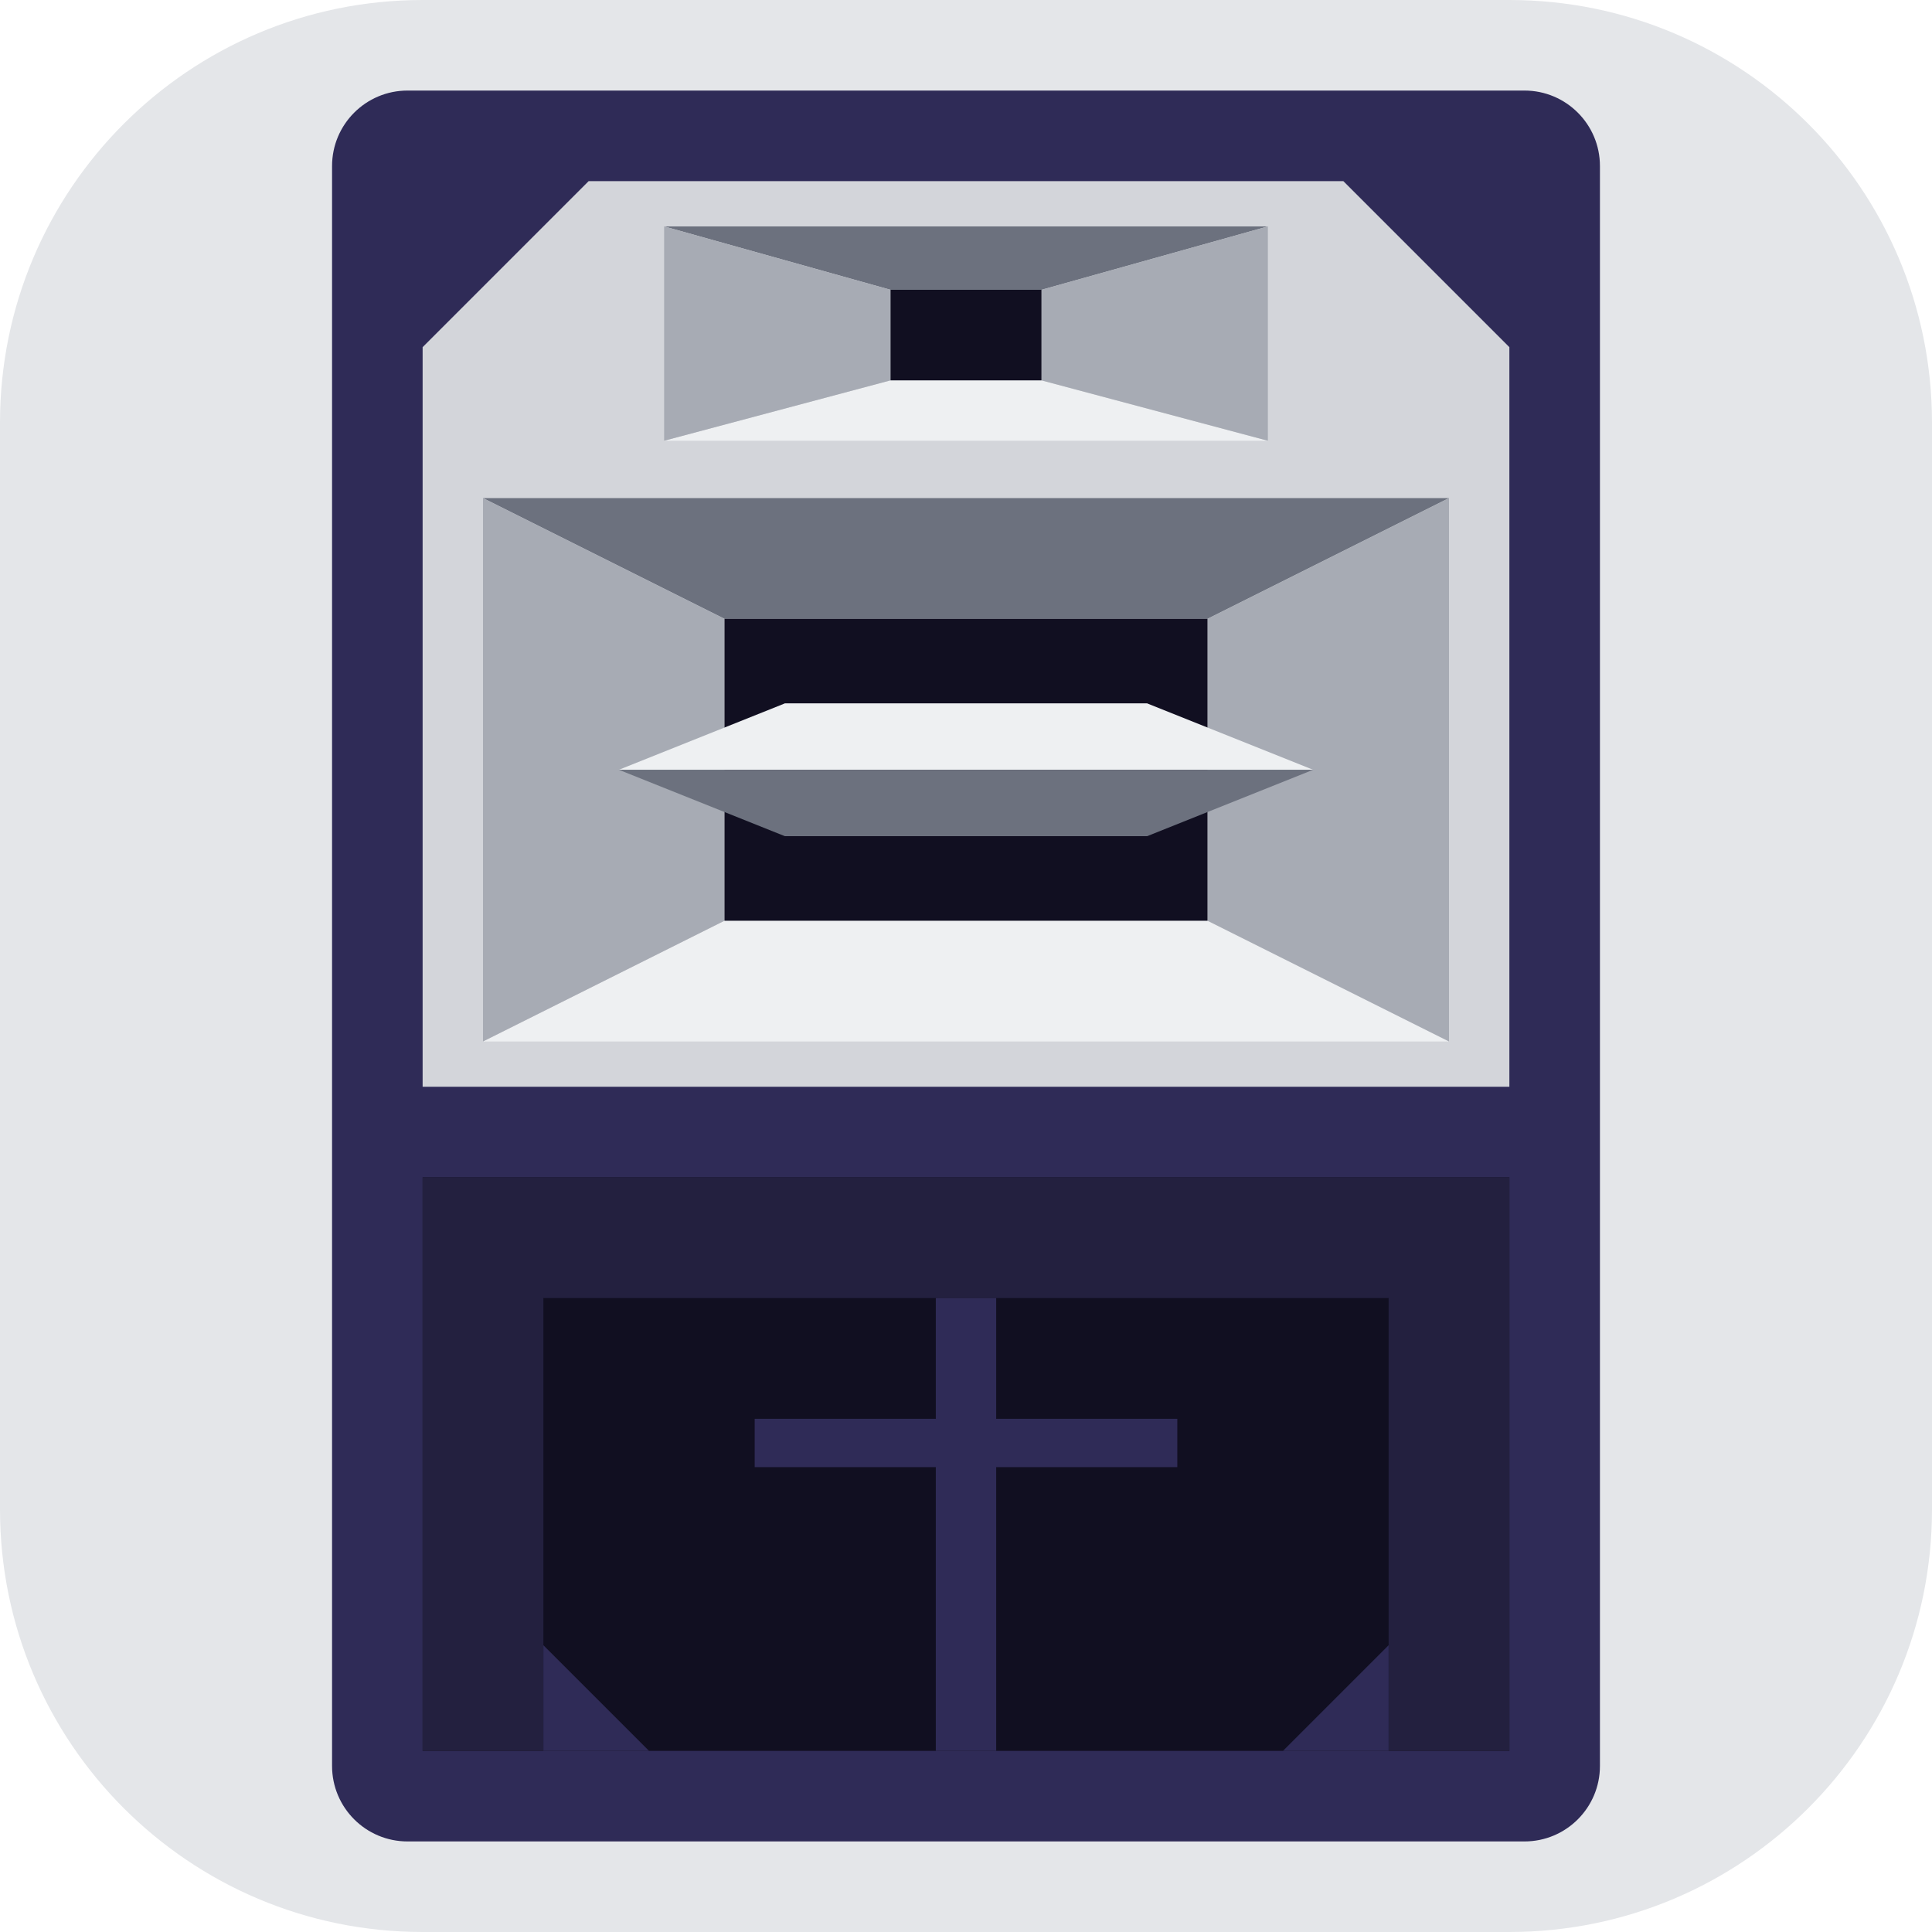
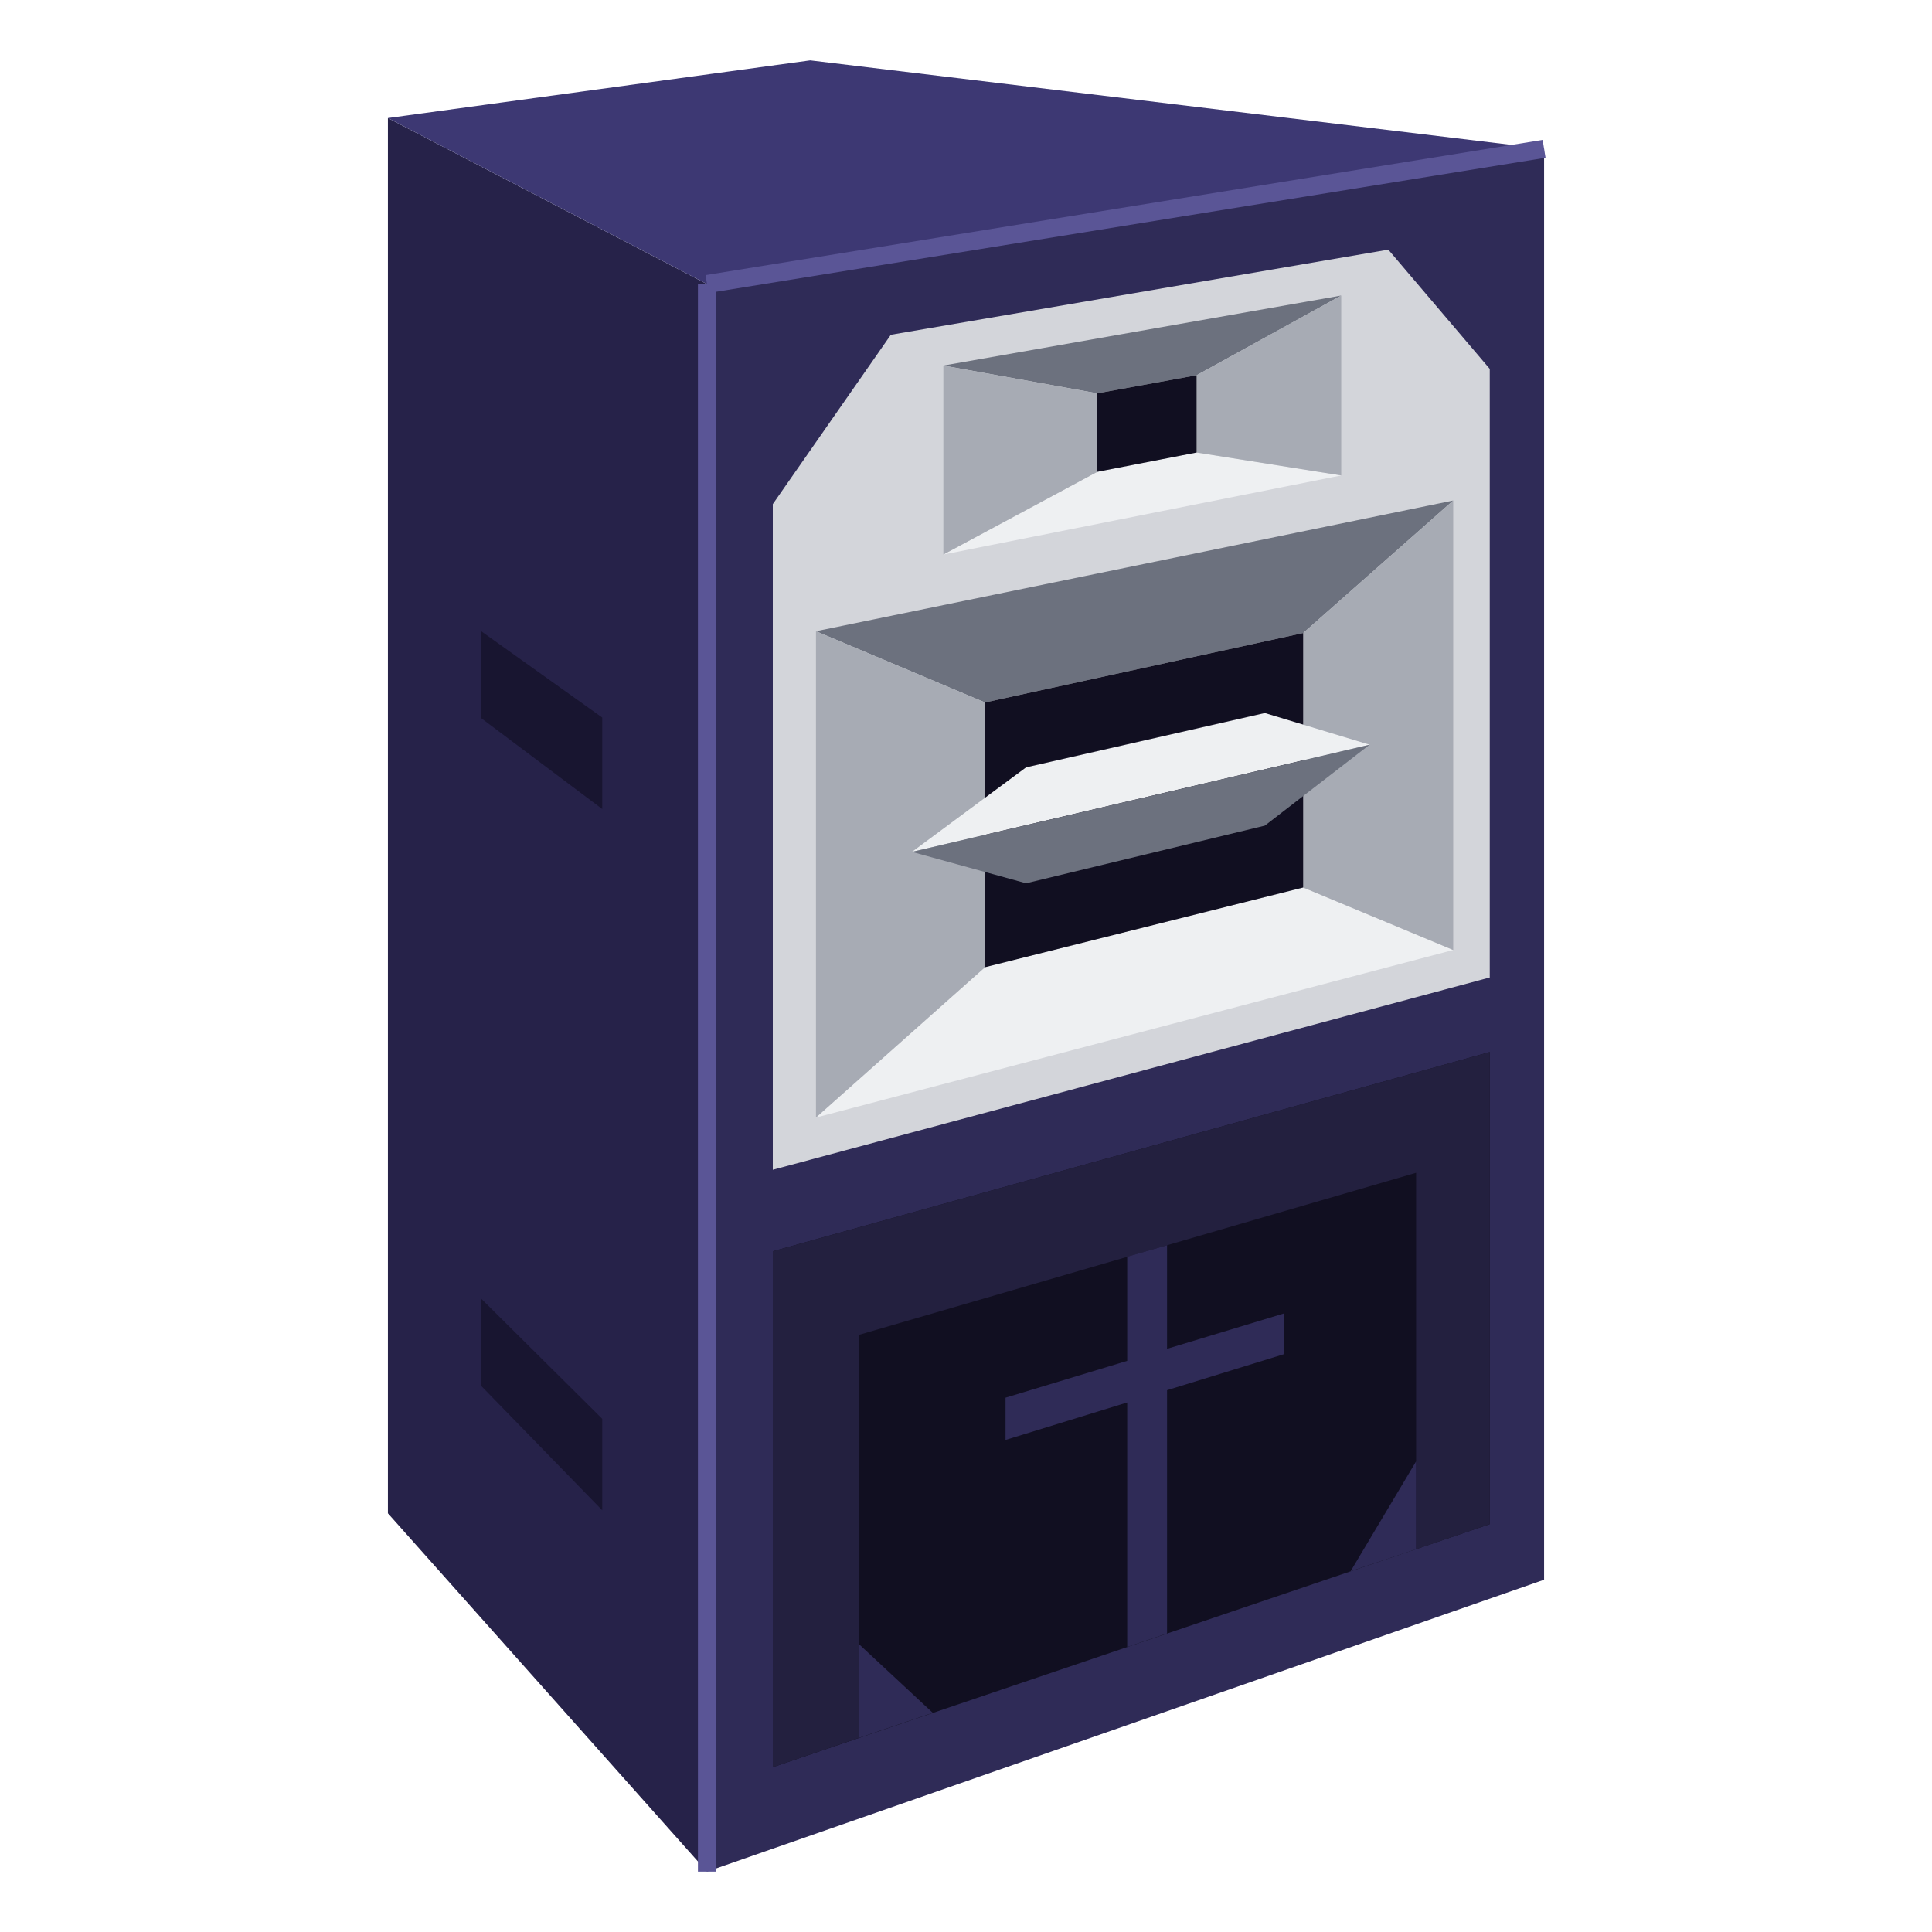
<svg xmlns="http://www.w3.org/2000/svg" viewBox="0 0 64 64">
-   <rect width="64" height="64" rx="14" fill="#e4e6e9" />
-   <rect x="11" y="3" width="42" height="58" rx="2.5" fill="#2f2b57" />
-   <path d="M19.5 6H44.5L50 11.5V36H14V11.5Z" fill="#d3d5da" />
-   <path d="M22 7.5H42L34.5 9.6H29.5Z" fill="#6c717e" />
-   <path d="M22 14.6H42L34.5 12.6H29.5Z" fill="#eef0f2" />
-   <path d="M22 7.5L29.5 9.6V12.6L22 14.6ZM42 7.5L34.5 9.6V12.6L42 14.6Z" fill="#a7abb4" />
-   <rect x="29.5" y="9.6" width="5" height="3" fill="#110f21" />
-   <path d="M16 16.5H48L40 20.5H24Z" fill="#6c717e" />
-   <path d="M16 34.5H48L40 30.5H24Z" fill="#eef0f2" />
-   <path d="M16 16.5L24 20.5V30.5L16 34.5ZM48 16.5L40 20.5V30.5L48 34.5Z" fill="#a7abb4" />
-   <rect x="24" y="20.5" width="16" height="10" fill="#110f21" />
-   <path d="M20.5 25.5L26 23.3H38L43.5 25.5Z" fill="#eef0f2" />
-   <path d="M20.5 25.5L26 27.7H38L43.5 25.5Z" fill="#6c717e" />
-   <rect x="14" y="39" width="36" height="19" fill="#110f21" />
-   <path d="M14 39H50L46 43H18ZM14 39L18 43V58H14ZM50 39L46 43V58H50Z" fill="#23203f" />
-   <path d="M31 43H33V58H31ZM25 47H39V48.6H25ZM18 58V54.5L21.5 58ZM46 58V54.5L42.5 58Z" fill="#2f2b57" />
+   <path d="M23.42 62.00L12.85 50.13L12.85 3.91L23.42 9.41Z" fill="#262249" />
+   <path d="M19.95 26.80L15.94 23.79L15.94 20.91L19.95 23.77ZM19.95 50.03L15.94 45.91L15.94 43.02L19.95 47.00Z" fill="#181530" />
+   <path d="M23.42 9.41L51.15 4.93L26.84 2.00L12.85 3.91Z" fill="#3d3873" />
+   <path d="M23.42 9.41L51.15 4.93L51.15 52.33L23.42 62.00Z" fill="#2f2b57" />
+   <path d="M29.51 11.09L45.99 8.27L49.35 12.22L49.35 32.38L25.60 38.75L25.60 16.70Z" fill="#d3d5da" />
+   <path d="M31.25 12.11L44.43 9.79L39.64 12.43L36.35 13.03Z" fill="#6c717e" />
+   <path d="M31.25 18.37L44.43 15.75L39.64 14.99L36.35 15.63Z" fill="#eef0f2" />
+   <path d="M31.25 12.11L36.35 13.03L36.35 15.63L31.25 18.37ZM44.43 9.79L39.64 12.43L39.64 14.99L44.43 15.75Z" fill="#a7abb4" />
+   <path d="M36.35 13.03L39.64 12.43L39.64 14.99L36.35 15.63Z" fill="#110f21" />
+   <path d="M27.03 20.91L48.14 16.58L43.17 20.97L32.63 23.27Z" fill="#6c717e" />
+   <path d="M27.03 37.02L48.14 31.47L43.17 29.40L32.63 32.04Z" fill="#eef0f2" />
+   <path d="M27.03 20.91L32.63 23.27L32.63 32.04L27.03 37.02ZM48.14 16.58L43.17 20.97L43.17 29.40L48.14 31.47Z" fill="#a7abb4" />
+   <path d="M32.63 23.27L43.17 20.97L43.17 29.40L32.63 32.04Z" fill="#110f21" />
+   <path d="M30.21 28.22L33.99 25.42L41.90 23.62L45.37 24.67Z" fill="#eef0f2" />
+   <path d="M30.21 28.22L33.99 29.26L41.90 27.35L45.37 24.67Z" fill="#6c717e" />
+   <path d="M25.60 41.45L49.35 34.85L49.35 50.49L25.60 58.54Z" fill="#110f21" />
+   <path d="M25.60 41.45L49.35 34.85L46.91 38.85L28.45 44.22ZM25.60 41.45L28.45 44.22L28.45 57.57L25.60 58.54ZM49.35 34.85L46.91 38.85L46.91 51.32L49.35 50.49Z" fill="#23203f" />
+   <path d="M37.34 41.63L38.66 41.25L38.66 54.11L37.34 54.56ZM33.31 46.30L42.53 43.51L42.53 44.86L33.31 47.70ZM28.45 57.57L28.45 54.46L30.90 56.74ZM46.91 51.32L46.91 48.41L44.74 52.05Z" fill="#2f2b57" />
+   <path d="M23.42 62.00L23.42 9.41M23.42 9.41L51.15 4.93" stroke="#5a5596" stroke-width="0.6" fill="none" />
</svg>
